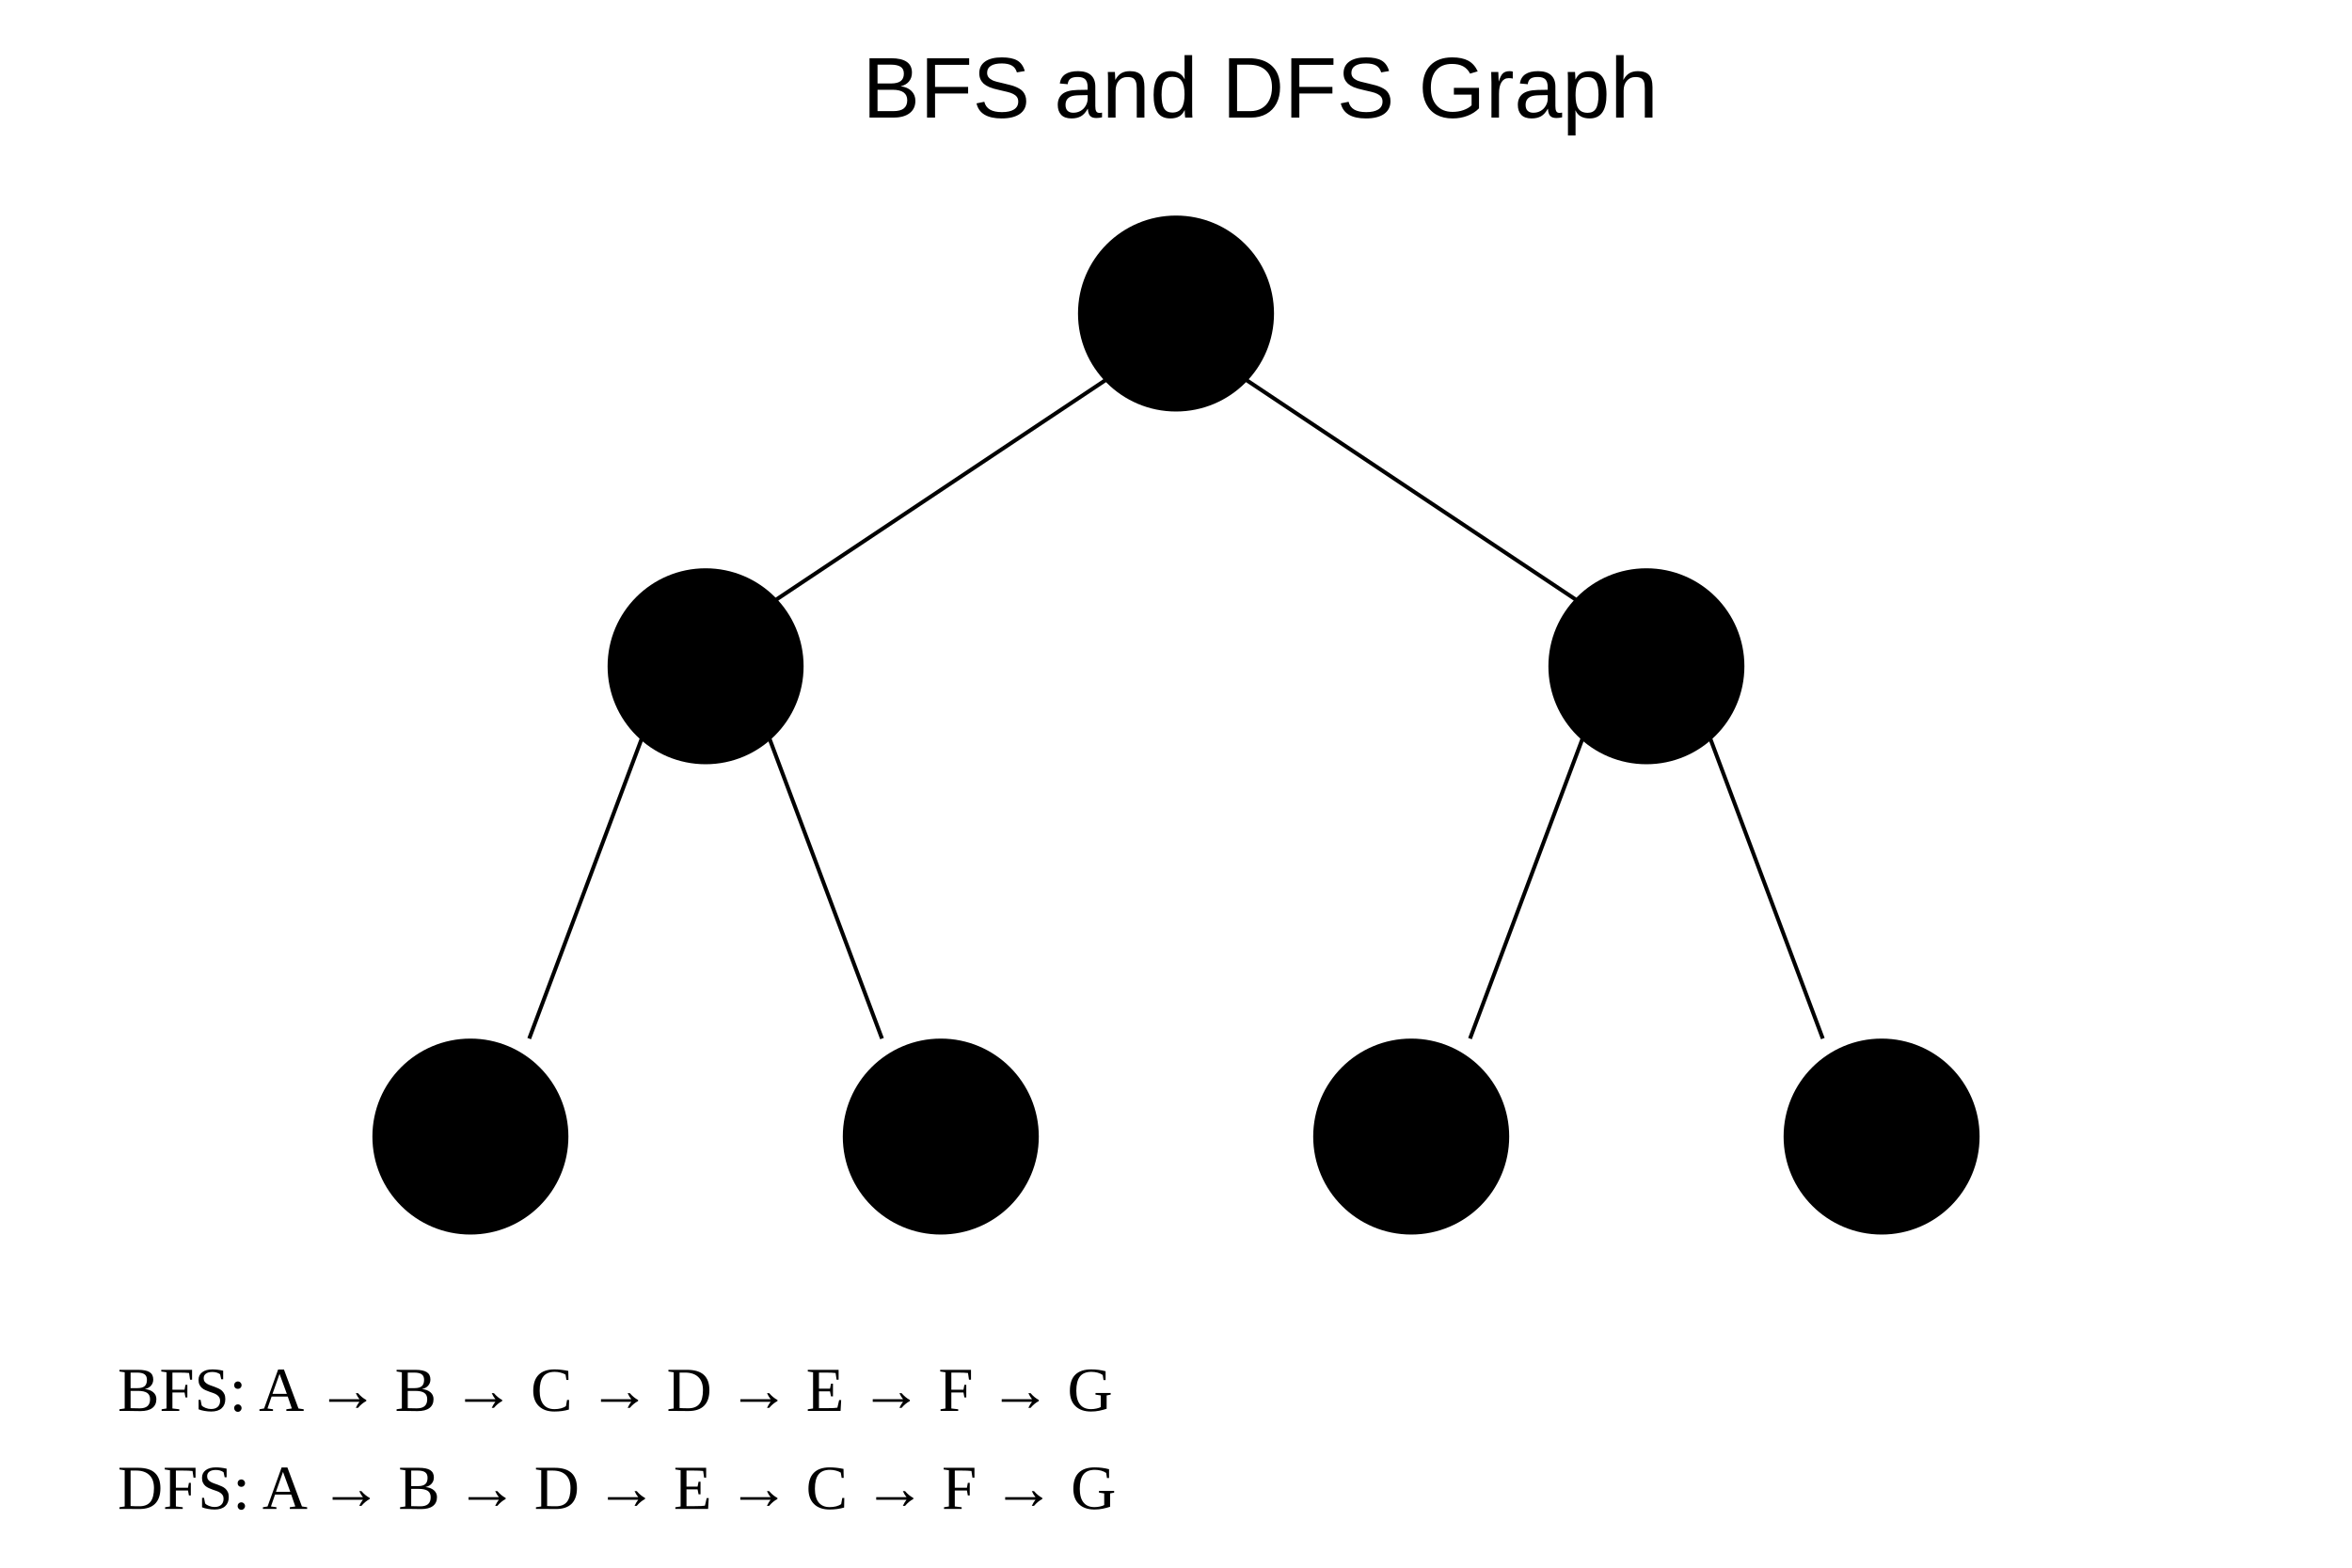
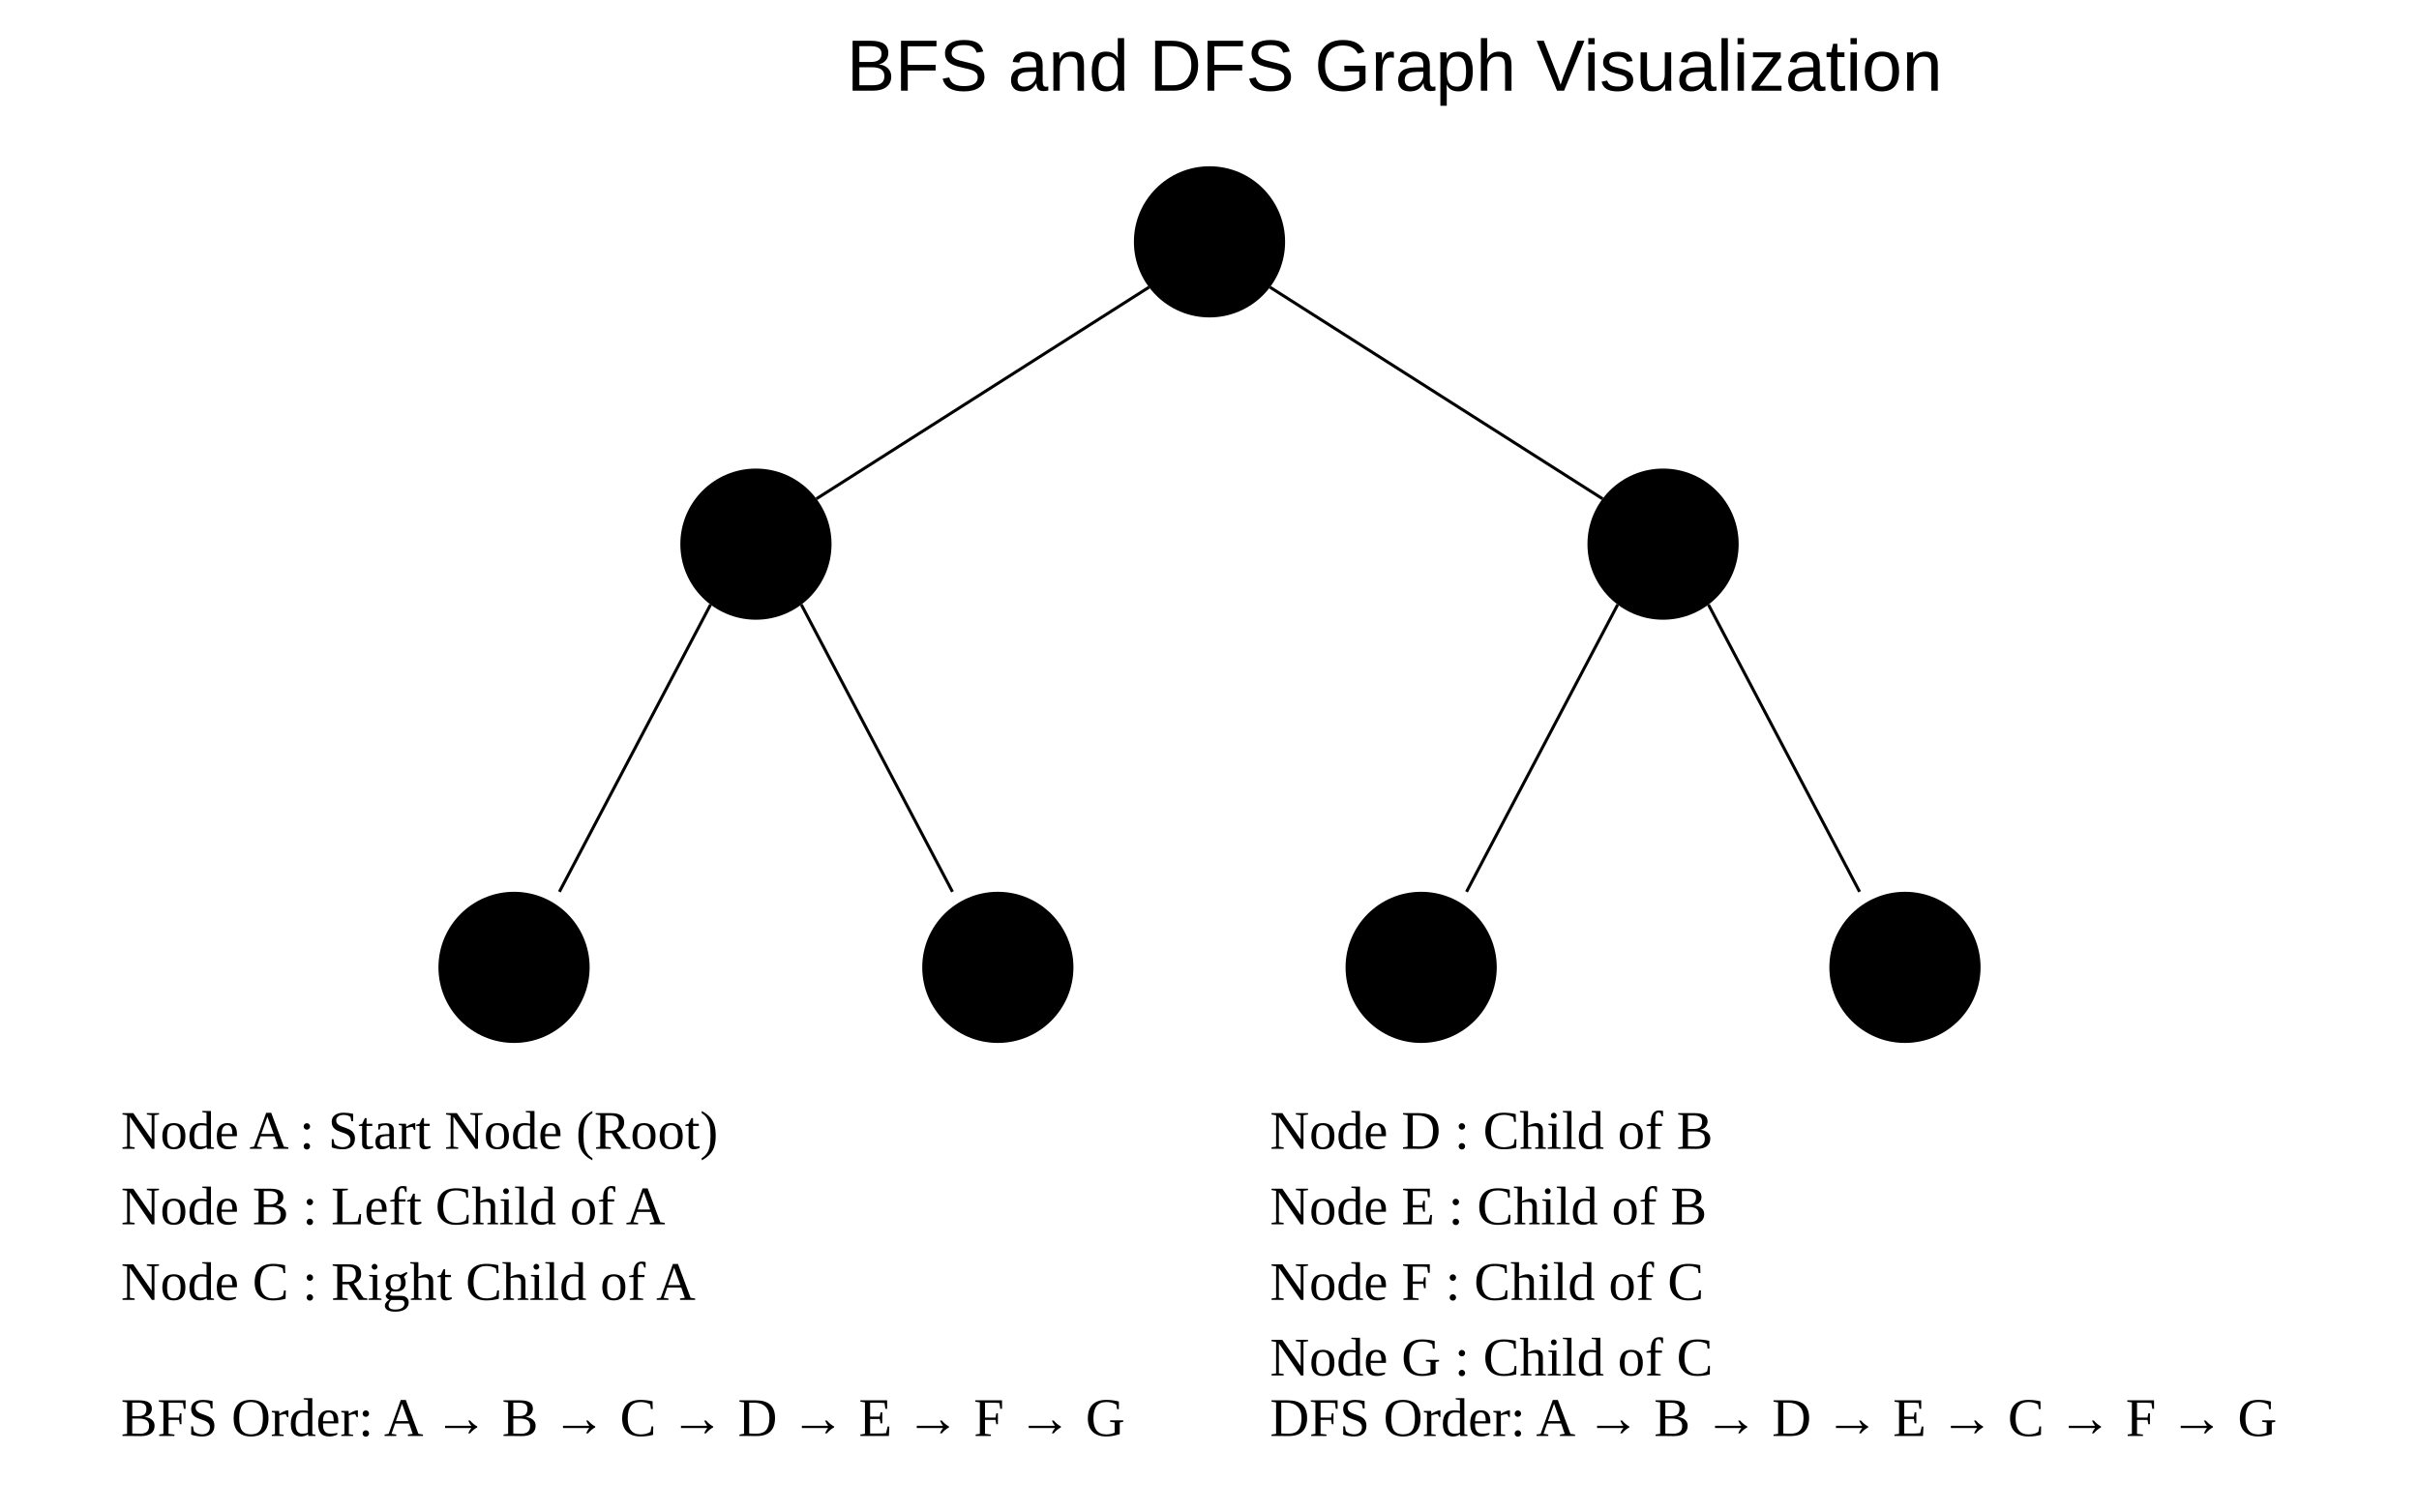
- <svg xmlns="http://www.w3.org/2000/svg" width="600" height="400" viewBox="0 0 600 400">
-   <defs>
-     <marker id="arrow" markerWidth="10" markerHeight="10" refX="8" refY="3" orient="auto">
-       <path d="M0,0 L0,6 L9,3 z" />
-     </marker>
-   </defs>
-   <text x="220" y="30" font-size="22" font-family="Arial">BFS and DFS Graph</text>
-   <circle cx="300" cy="80" r="25" />
-   <text x="294" y="86">A</text>
-   <circle cx="180" cy="170" r="25" />
-   <text x="174" y="176">B</text>
-   <circle cx="420" cy="170" r="25" />
-   <text x="414" y="176">C</text>
-   <circle cx="120" cy="290" r="25" />
-   <text x="114" y="296">D</text>
-   <circle cx="240" cy="290" r="25" />
-   <text x="234" y="296">E</text>
-   <circle cx="360" cy="290" r="25" />
-   <text x="354" y="296">F</text>
-   <circle cx="480" cy="290" r="25" />
-   <text x="474" y="296">G</text>
-   <line x1="285" y1="95" x2="195" y2="155" stroke="black" />
-   <line x1="315" y1="95" x2="405" y2="155" stroke="black" />
-   <line x1="165" y1="185" x2="135" y2="265" stroke="black" />
-   <line x1="195" y1="185" x2="225" y2="265" stroke="black" />
-   <line x1="405" y1="185" x2="375" y2="265" stroke="black" />
-   <line x1="435" y1="185" x2="465" y2="265" stroke="black" />
-   <text x="30" y="360" font-size="16">BFS: A → B → C → D → E → F → G</text>
-   <text x="30" y="385" font-size="16">DFS: A → B → D → E → C → F → G</text>
+ <svg xmlns="http://www.w3.org/2000/svg" width="800" height="500" viewBox="0 0 800 500">
+   <text x="280" y="30" font-size="24" font-family="Arial">BFS and DFS Graph Visualization</text>
+   <circle cx="400" cy="80" r="25" />
+   <text x="394" y="86">A</text>
+   <circle cx="250" cy="180" r="25" />
+   <text x="244" y="186">B</text>
+   <circle cx="550" cy="180" r="25" />
+   <text x="544" y="186">C</text>
+   <circle cx="170" cy="320" r="25" />
+   <text x="164" y="326">D</text>
+   <circle cx="330" cy="320" r="25" />
+   <text x="324" y="326">E</text>
+   <circle cx="470" cy="320" r="25" />
+   <text x="464" y="326">F</text>
+   <circle cx="630" cy="320" r="25" />
+   <text x="624" y="326">G</text>
+   <line x1="380" y1="95" x2="270" y2="165" stroke="black" />
+   <line x1="420" y1="95" x2="530" y2="165" stroke="black" />
+   <line x1="235" y1="200" x2="185" y2="295" stroke="black" />
+   <line x1="265" y1="200" x2="315" y2="295" stroke="black" />
+   <line x1="535" y1="200" x2="485" y2="295" stroke="black" />
+   <line x1="565" y1="200" x2="615" y2="295" stroke="black" />
+   <text x="40" y="380" font-size="18">Node A : Start Node (Root)</text>
+   <text x="40" y="405" font-size="18">Node B : Left Child of A</text>
+   <text x="40" y="430" font-size="18">Node C : Right Child of A</text>
+   <text x="420" y="380" font-size="18">Node D : Child of B</text>
+   <text x="420" y="405" font-size="18">Node E : Child of B</text>
+   <text x="420" y="430" font-size="18">Node F : Child of C</text>
+   <text x="420" y="455" font-size="18">Node G : Child of C</text>
+   <text x="40" y="475" font-size="18">BFS Order: A → B → C → D → E → F → G</text>
+   <text x="420" y="475" font-size="18">DFS Order: A → B → D → E → C → F → G</text>
</svg>
